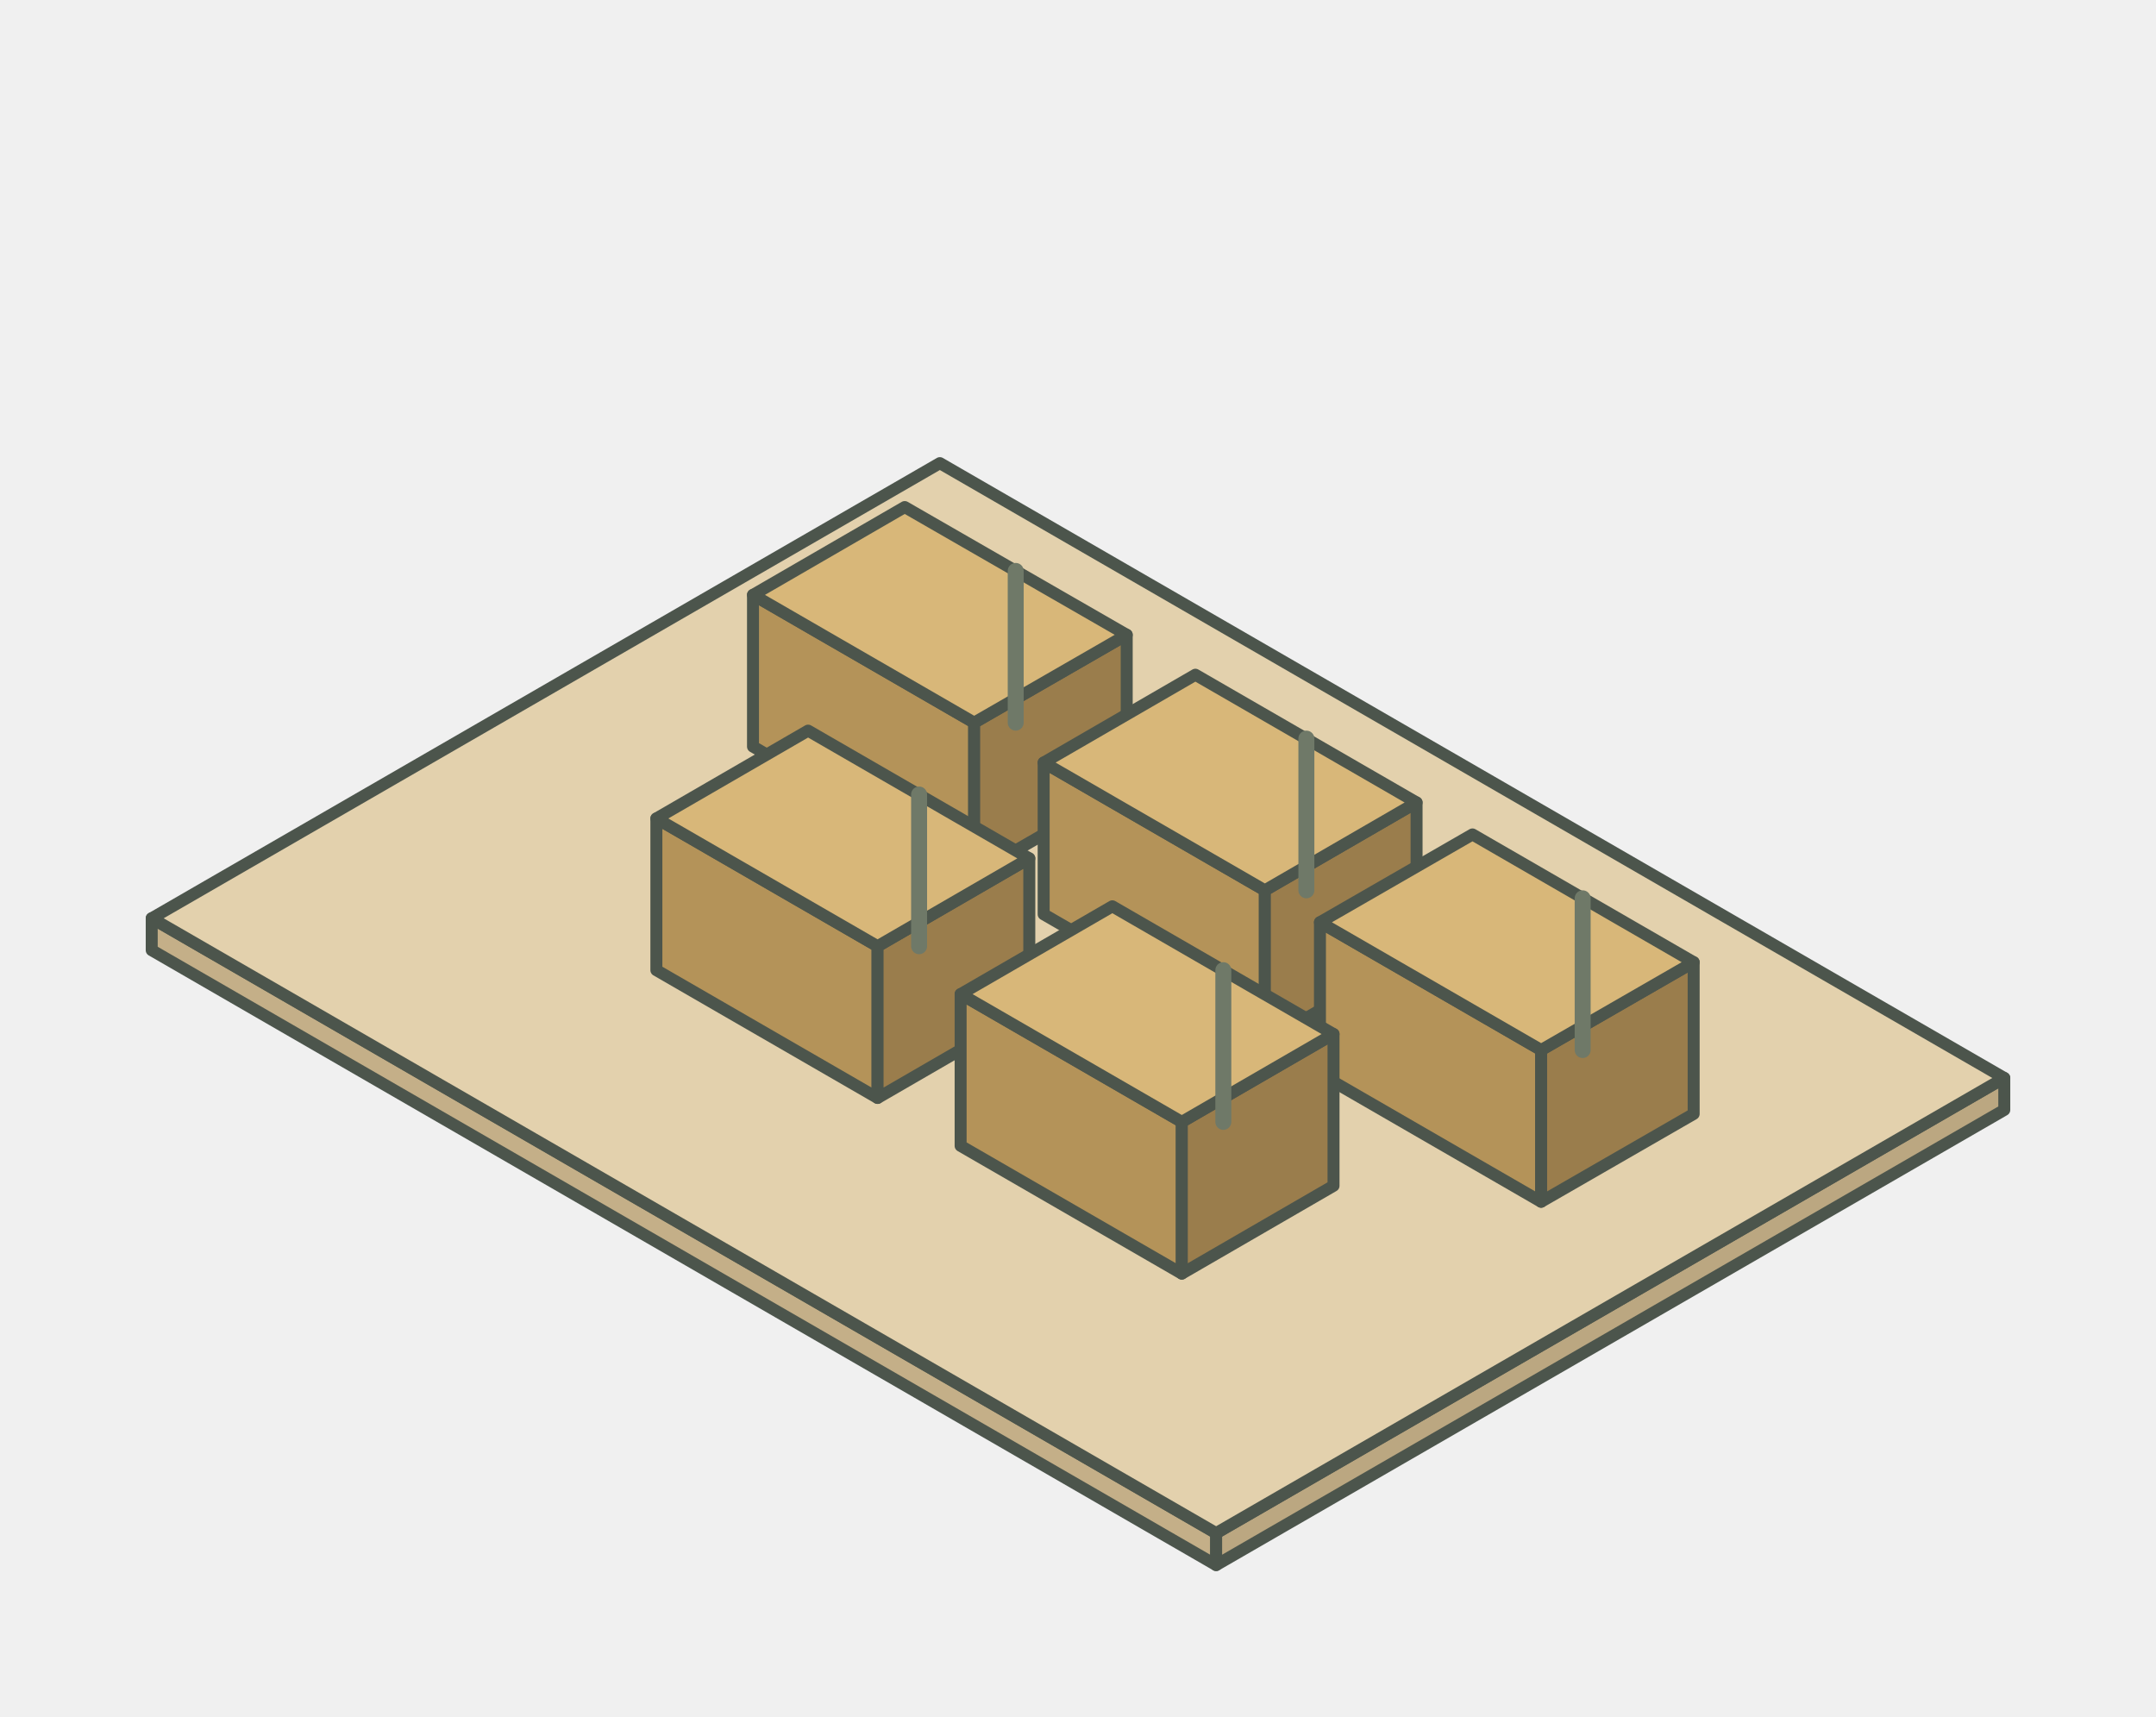
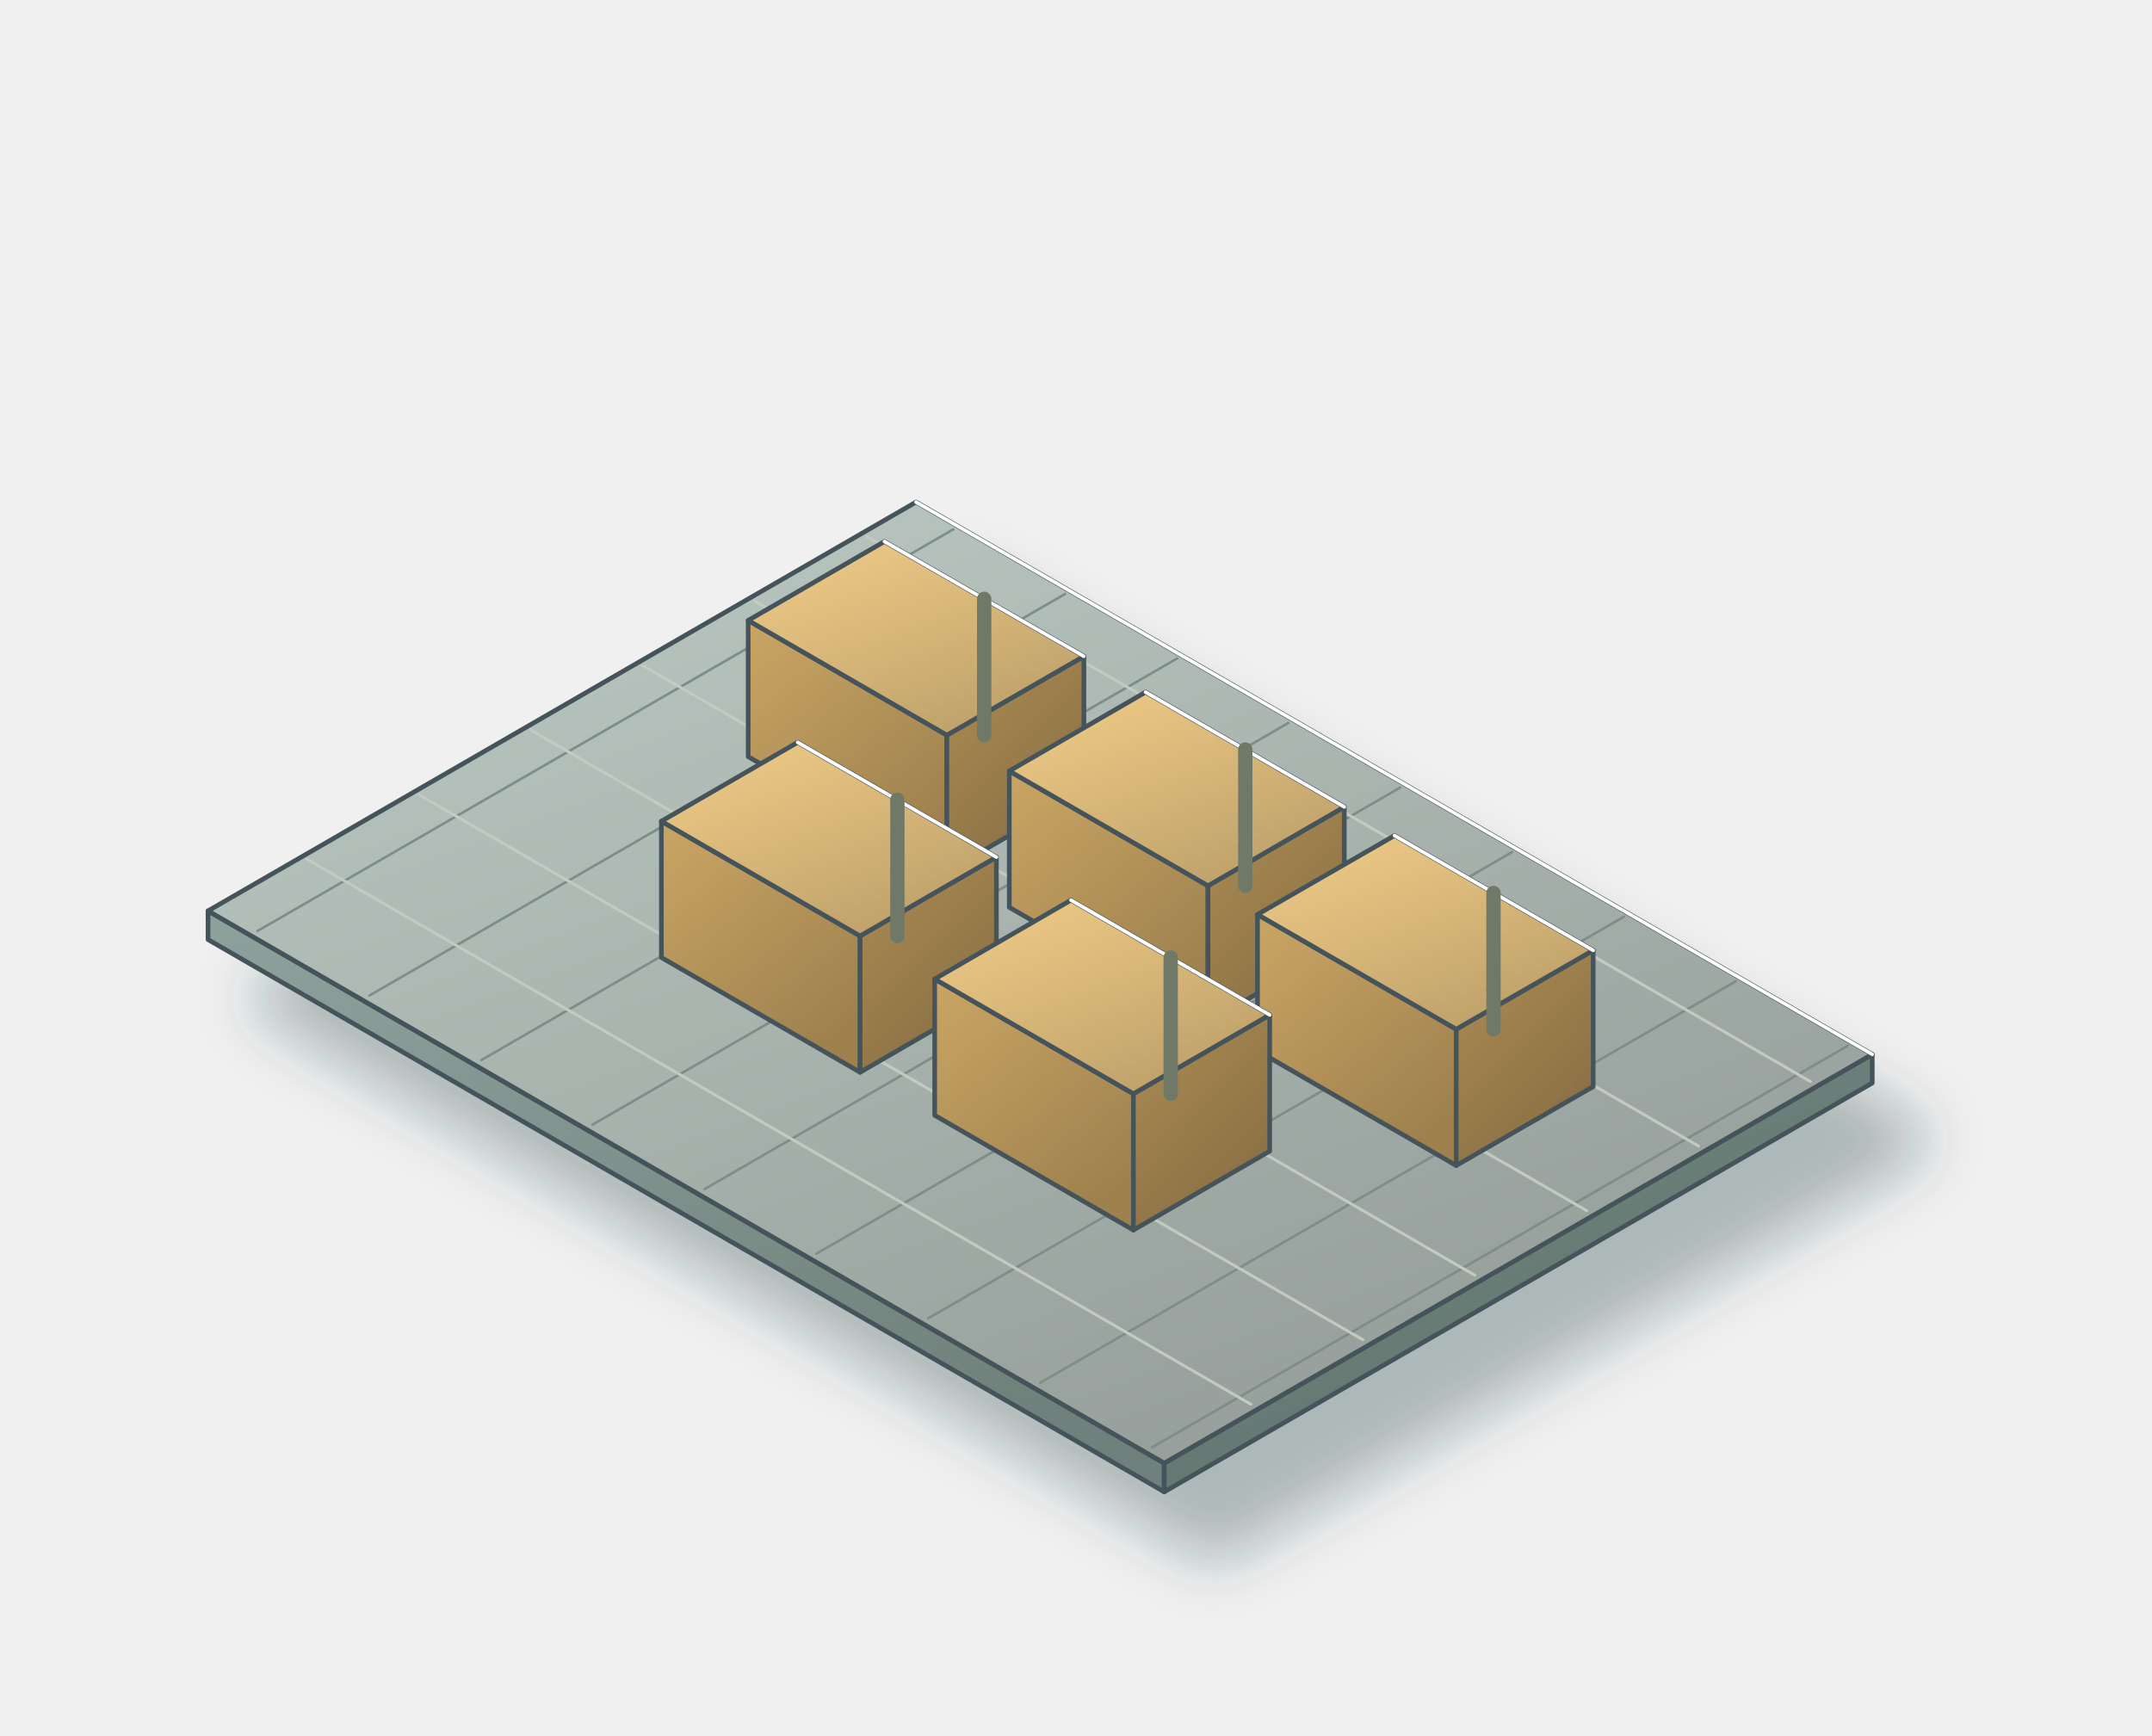
- <svg xmlns="http://www.w3.org/2000/svg" viewBox="25 0 270 215">
-   <polygon points="44.0,119.0 177.3,196.0 177.3,192.0 44.0,115.0" fill="#c4af88" stroke="#4c554c" stroke-width="1.5" stroke-linejoin="round" />
-   <polygon points="276.0,139.0 177.3,196.0 177.3,192.0 276.0,135.0" fill="#bba781" stroke="#4c554c" stroke-width="1.5" stroke-linejoin="round" />
-   <polygon points="142.7,58.0 276.0,135.0 177.3,192.0 44.0,115.0" fill="#e3d1ad" stroke="#4c554c" stroke-width="1.5" stroke-linejoin="round" />
-   <polygon points="119.3,93.5 147.0,109.5 147.0,90.5 119.3,74.5" fill="#b49359" stroke="#4c554c" stroke-width="1.5" stroke-linejoin="round" />
-   <polygon points="166.1,98.5 147.0,109.5 147.0,90.5 166.1,79.5" fill="#9a7d4c" stroke="#4c554c" stroke-width="1.5" stroke-linejoin="round" />
-   <polygon points="138.3,63.5 166.1,79.5 147.0,90.5 119.3,74.5" fill="#d8b779" stroke="#4c554c" stroke-width="1.5" stroke-linejoin="round" />
-   <path d="M152.2,90.5 L152.2,71.5" fill="none" stroke="#6f7968" stroke-width="2" stroke-linecap="round" />
-   <polygon points="155.7,114.5 183.4,130.5 183.4,111.5 155.7,95.5" fill="#b49359" stroke="#4c554c" stroke-width="1.5" stroke-linejoin="round" />
-   <polygon points="202.4,119.5 183.4,130.5 183.4,111.5 202.4,100.5" fill="#9a7d4c" stroke="#4c554c" stroke-width="1.5" stroke-linejoin="round" />
-   <polygon points="174.7,84.5 202.4,100.5 183.4,111.5 155.7,95.5" fill="#d8b779" stroke="#4c554c" stroke-width="1.5" stroke-linejoin="round" />
-   <path d="M188.6,111.5 L188.6,92.5" fill="none" stroke="#6f7968" stroke-width="2" stroke-linecap="round" />
-   <polygon points="190.3,134.5 218.0,150.5 218.0,131.5 190.3,115.5" fill="#b49359" stroke="#4c554c" stroke-width="1.5" stroke-linejoin="round" />
-   <polygon points="237.1,139.5 218.0,150.5 218.0,131.5 237.1,120.5" fill="#9a7d4c" stroke="#4c554c" stroke-width="1.5" stroke-linejoin="round" />
-   <polygon points="209.4,104.5 237.1,120.5 218.0,131.5 190.3,115.5" fill="#d8b779" stroke="#4c554c" stroke-width="1.5" stroke-linejoin="round" />
-   <path d="M223.2,131.5 L223.2,112.5" fill="none" stroke="#6f7968" stroke-width="2" stroke-linecap="round" />
-   <polygon points="107.2,121.5 134.9,137.5 134.9,118.5 107.2,102.5" fill="#b49359" stroke="#4c554c" stroke-width="1.5" stroke-linejoin="round" />
-   <polygon points="153.9,126.5 134.9,137.5 134.9,118.5 153.9,107.5" fill="#9a7d4c" stroke="#4c554c" stroke-width="1.5" stroke-linejoin="round" />
-   <polygon points="126.2,91.5 153.9,107.5 134.9,118.5 107.2,102.5" fill="#d8b779" stroke="#4c554c" stroke-width="1.5" stroke-linejoin="round" />
-   <path d="M140.1,118.5 L140.1,99.5" fill="none" stroke="#6f7968" stroke-width="2" stroke-linecap="round" />
-   <polygon points="145.3,143.5 173.0,159.5 173.0,140.5 145.3,124.5" fill="#b49359" stroke="#4c554c" stroke-width="1.5" stroke-linejoin="round" />
-   <polygon points="192.0,148.5 173.0,159.5 173.0,140.5 192.0,129.5" fill="#9a7d4c" stroke="#4c554c" stroke-width="1.5" stroke-linejoin="round" />
-   <polygon points="164.3,113.5 192.0,129.5 173.0,140.5 145.3,124.5" fill="#d8b779" stroke="#4c554c" stroke-width="1.5" stroke-linejoin="round" />
-   <path d="M178.2,140.5 L178.2,121.5" fill="none" stroke="#6f7968" stroke-width="2" stroke-linecap="round" />
+ <svg xmlns="http://www.w3.org/2000/svg" viewBox="15 -12 300 242">
+   <defs>
+     <radialGradient id="foliage" cx="30%" cy="25%">
+       <stop stop-color="#c6d58b" />
+       <stop offset=".4" stop-color="#729558" />
+       <stop offset="1" stop-color="#355d47" />
+     </radialGradient>
+     <linearGradient id="glass" x2="1" y2="1">
+       <stop stop-color="#b4d8dc" />
+       <stop offset=".45" stop-color="#4f7d8a" />
+       <stop offset=".5" stop-color="#b3cace" />
+       <stop offset="1" stop-color="#355461" />
+     </linearGradient>
+     <filter id="shadow" x="-35%" y="-35%" width="180%" height="190%">
+       <feDropShadow dx="7" dy="10" stdDeviation="4" flood-color="#223c3c" flood-opacity=".32" />
+     </filter>
+     <linearGradient id="7f918c-wall" x1="0" y1="0" x2=".65" y2="1">
+       <stop stop-color="#8ea29d" />
+       <stop offset=".52" stop-color="#7f918c" />
+       <stop offset="1" stop-color="#70807b" />
+     </linearGradient>
+     <linearGradient id="6a7e78-shade" x1="0" y1="0" x2=".65" y2="1">
+       <stop stop-color="#778d86" />
+       <stop offset=".52" stop-color="#6a7e78" />
+       <stop offset="1" stop-color="#5d6f6a" />
+     </linearGradient>
+     <linearGradient id="a9b4af-roof" x1="0" y1="0" x2=".65" y2="1">
+       <stop stop-color="#bdcac4" />
+       <stop offset=".52" stop-color="#a9b4af" />
+       <stop offset="1" stop-color="#959e9a" />
+     </linearGradient>
+     <linearGradient id="c08c39-wall" x1="0" y1="0" x2=".65" y2="1">
+       <stop stop-color="#d79d40" />
+       <stop offset=".52" stop-color="#c08c39" />
+       <stop offset="1" stop-color="#a97b32" />
+     </linearGradient>
+     <linearGradient id="ae7d31-shade" x1="0" y1="0" x2=".65" y2="1">
+       <stop stop-color="#c38c37" />
+       <stop offset=".52" stop-color="#ae7d31" />
+       <stop offset="1" stop-color="#996e2b" />
+     </linearGradient>
+     <linearGradient id="d8a341-roof" x1="0" y1="0" x2=".65" y2="1">
+       <stop stop-color="#f2b749" />
+       <stop offset=".52" stop-color="#d8a341" />
+       <stop offset="1" stop-color="#be8f39" />
+     </linearGradient>
+     <linearGradient id="9d9c8d-wall" x1="0" y1="0" x2=".65" y2="1">
+       <stop stop-color="#b0af9e" />
+       <stop offset=".52" stop-color="#9d9c8d" />
+       <stop offset="1" stop-color="#8a897c" />
+     </linearGradient>
+     <linearGradient id="8b978d-shade" x1="0" y1="0" x2=".65" y2="1">
+       <stop stop-color="#9ca99e" />
+       <stop offset=".52" stop-color="#8b978d" />
+       <stop offset="1" stop-color="#7a857c" />
+     </linearGradient>
+     <linearGradient id="bdbeb0-roof" x1="0" y1="0" x2=".65" y2="1">
+       <stop stop-color="#d4d5c5" />
+       <stop offset=".52" stop-color="#bdbeb0" />
+       <stop offset="1" stop-color="#a6a79b" />
+     </linearGradient>
+     <linearGradient id="67817e-wall" x1="0" y1="0" x2=".65" y2="1">
+       <stop stop-color="#73908d" />
+       <stop offset=".52" stop-color="#67817e" />
+       <stop offset="1" stop-color="#5b726f" />
+     </linearGradient>
+     <linearGradient id="466561-shade" x1="0" y1="0" x2=".65" y2="1">
+       <stop stop-color="#4e716d" />
+       <stop offset=".52" stop-color="#466561" />
+       <stop offset="1" stop-color="#3e5955" />
+     </linearGradient>
+     <linearGradient id="8b9b97-roof" x1="0" y1="0" x2=".65" y2="1">
+       <stop stop-color="#9caea9" />
+       <stop offset=".52" stop-color="#8b9b97" />
+       <stop offset="1" stop-color="#7a8885" />
+     </linearGradient>
+     <linearGradient id="a6b8ba-wall" x1="0" y1="0" x2=".65" y2="1">
+       <stop stop-color="#baced0" />
+       <stop offset=".52" stop-color="#a6b8ba" />
+       <stop offset="1" stop-color="#92a2a4" />
+     </linearGradient>
+     <linearGradient id="6f898c-shade" x1="0" y1="0" x2=".65" y2="1">
+       <stop stop-color="#7c999d" />
+       <stop offset=".52" stop-color="#6f898c" />
+       <stop offset="1" stop-color="#62797b" />
+     </linearGradient>
+     <linearGradient id="cbd3d2-roof" x1="0" y1="0" x2=".65" y2="1">
+       <stop stop-color="#e3eceb" />
+       <stop offset=".52" stop-color="#cbd3d2" />
+       <stop offset="1" stop-color="#b3bab9" />
+     </linearGradient>
+     <linearGradient id="b5c3c1-wall" x1="0" y1="0" x2=".65" y2="1">
+       <stop stop-color="#cbdad8" />
+       <stop offset=".52" stop-color="#b5c3c1" />
+       <stop offset="1" stop-color="#9facaa" />
+     </linearGradient>
+     <linearGradient id="91a7a7-shade" x1="0" y1="0" x2=".65" y2="1">
+       <stop stop-color="#a2bbbb" />
+       <stop offset=".52" stop-color="#91a7a7" />
+       <stop offset="1" stop-color="#809393" />
+     </linearGradient>
+     <linearGradient id="e4e5dd-roof" x1="0" y1="0" x2=".65" y2="1">
+       <stop stop-color="#fffff8" />
+       <stop offset=".52" stop-color="#e4e5dd" />
+       <stop offset="1" stop-color="#c9cac2" />
+     </linearGradient>
+     <linearGradient id="879c97-wall" x1="0" y1="0" x2=".65" y2="1">
+       <stop stop-color="#97afa9" />
+       <stop offset=".52" stop-color="#879c97" />
+       <stop offset="1" stop-color="#778985" />
+     </linearGradient>
+     <linearGradient id="667f7b-shade" x1="0" y1="0" x2=".65" y2="1">
+       <stop stop-color="#728e8a" />
+       <stop offset=".52" stop-color="#667f7b" />
+       <stop offset="1" stop-color="#5a706c" />
+     </linearGradient>
+     <linearGradient id="b1b5af-roof" x1="0" y1="0" x2=".65" y2="1">
+       <stop stop-color="#c6cbc4" />
+       <stop offset=".52" stop-color="#b1b5af" />
+       <stop offset="1" stop-color="#9c9f9a" />
+     </linearGradient>
+     <linearGradient id="9daea7-wall" x1="0" y1="0" x2=".65" y2="1">
+       <stop stop-color="#b0c3bb" />
+       <stop offset=".52" stop-color="#9daea7" />
+       <stop offset="1" stop-color="#8a9993" />
+     </linearGradient>
+     <linearGradient id="728b88-shade" x1="0" y1="0" x2=".65" y2="1">
+       <stop stop-color="#809c98" />
+       <stop offset=".52" stop-color="#728b88" />
+       <stop offset="1" stop-color="#647a78" />
+     </linearGradient>
+     <linearGradient id="e0e6df-roof" x1="0" y1="0" x2=".65" y2="1">
+       <stop stop-color="#fbfffa" />
+       <stop offset=".52" stop-color="#e0e6df" />
+       <stop offset="1" stop-color="#c5cac4" />
+     </linearGradient>
+     <linearGradient id="59696b-wall" x1="0" y1="0" x2=".65" y2="1">
+       <stop stop-color="#647678" />
+       <stop offset=".52" stop-color="#59696b" />
+       <stop offset="1" stop-color="#4e5c5e" />
+     </linearGradient>
+     <linearGradient id="40575c-shade" x1="0" y1="0" x2=".65" y2="1">
+       <stop stop-color="#486167" />
+       <stop offset=".52" stop-color="#40575c" />
+       <stop offset="1" stop-color="#384d51" />
+     </linearGradient>
+     <linearGradient id="626f74-roof" x1="0" y1="0" x2=".65" y2="1">
+       <stop stop-color="#6e7c82" />
+       <stop offset=".52" stop-color="#626f74" />
+       <stop offset="1" stop-color="#566266" />
+     </linearGradient>
+     <linearGradient id="a7bbb0-wall" x1="0" y1="0" x2=".65" y2="1">
+       <stop stop-color="#bbd1c5" />
+       <stop offset=".52" stop-color="#a7bbb0" />
+       <stop offset="1" stop-color="#93a59b" />
+     </linearGradient>
+     <linearGradient id="7c9c91-shade" x1="0" y1="0" x2=".65" y2="1">
+       <stop stop-color="#8bafa2" />
+       <stop offset=".52" stop-color="#7c9c91" />
+       <stop offset="1" stop-color="#6d8980" />
+     </linearGradient>
+     <linearGradient id="d9e0d3-roof" x1="0" y1="0" x2=".65" y2="1">
+       <stop stop-color="#f3fbec" />
+       <stop offset=".52" stop-color="#d9e0d3" />
+       <stop offset="1" stop-color="#bfc5ba" />
+     </linearGradient>
+     <linearGradient id="869d98-wall" x1="0" y1="0" x2=".65" y2="1">
+       <stop stop-color="#96b0aa" />
+       <stop offset=".52" stop-color="#869d98" />
+       <stop offset="1" stop-color="#768a86" />
+     </linearGradient>
+     <linearGradient id="627d7b-shade" x1="0" y1="0" x2=".65" y2="1">
+       <stop stop-color="#6e8c8a" />
+       <stop offset=".52" stop-color="#627d7b" />
+       <stop offset="1" stop-color="#566e6c" />
+     </linearGradient>
+     <linearGradient id="d0d8d1-roof" x1="0" y1="0" x2=".65" y2="1">
+       <stop stop-color="#e9f2ea" />
+       <stop offset=".52" stop-color="#d0d8d1" />
+       <stop offset="1" stop-color="#b7beb8" />
+     </linearGradient>
+     <linearGradient id="7c9c91-wall" x1="0" y1="0" x2=".65" y2="1">
+       <stop stop-color="#8bafa2" />
+       <stop offset=".52" stop-color="#7c9c91" />
+       <stop offset="1" stop-color="#6d8980" />
+     </linearGradient>
+     <linearGradient id="688b82-shade" x1="0" y1="0" x2=".65" y2="1">
+       <stop stop-color="#749c92" />
+       <stop offset=".52" stop-color="#688b82" />
+       <stop offset="1" stop-color="#5c7a72" />
+     </linearGradient>
+     <linearGradient id="afc4b3-roof" x1="0" y1="0" x2=".65" y2="1">
+       <stop stop-color="#c4dcc8" />
+       <stop offset=".52" stop-color="#afc4b3" />
+       <stop offset="1" stop-color="#9aac9e" />
+     </linearGradient>
+     <linearGradient id="456b66-wall" x1="0" y1="0" x2=".65" y2="1">
+       <stop stop-color="#4d7872" />
+       <stop offset=".52" stop-color="#456b66" />
+       <stop offset="1" stop-color="#3d5e5a" />
+     </linearGradient>
+     <linearGradient id="35575a-shade" x1="0" y1="0" x2=".65" y2="1">
+       <stop stop-color="#3b6165" />
+       <stop offset=".52" stop-color="#35575a" />
+       <stop offset="1" stop-color="#2f4d4f" />
+     </linearGradient>
+     <linearGradient id="547d78-roof" x1="0" y1="0" x2=".65" y2="1">
+       <stop stop-color="#5e8c86" />
+       <stop offset=".52" stop-color="#547d78" />
+       <stop offset="1" stop-color="#4a6e6a" />
+     </linearGradient>
+     <linearGradient id="6f8f65-wall" x1="0" y1="0" x2=".65" y2="1">
+       <stop stop-color="#7ca071" />
+       <stop offset=".52" stop-color="#6f8f65" />
+       <stop offset="1" stop-color="#627e59" />
+     </linearGradient>
+     <linearGradient id="637d59-shade" x1="0" y1="0" x2=".65" y2="1">
+       <stop stop-color="#6f8c64" />
+       <stop offset=".52" stop-color="#637d59" />
+       <stop offset="1" stop-color="#576e4e" />
+     </linearGradient>
+     <linearGradient id="8da97c-roof" x1="0" y1="0" x2=".65" y2="1">
+       <stop stop-color="#9ebd8b" />
+       <stop offset=".52" stop-color="#8da97c" />
+       <stop offset="1" stop-color="#7c956d" />
+     </linearGradient>
+     <linearGradient id="608488-wall" x1="0" y1="0" x2=".65" y2="1">
+       <stop stop-color="#6c9498" />
+       <stop offset=".52" stop-color="#608488" />
+       <stop offset="1" stop-color="#547478" />
+     </linearGradient>
+     <linearGradient id="486770-shade" x1="0" y1="0" x2=".65" y2="1">
+       <stop stop-color="#51737d" />
+       <stop offset=".52" stop-color="#486770" />
+       <stop offset="1" stop-color="#3f5b63" />
+     </linearGradient>
+     <linearGradient id="91b7b7-roof" x1="0" y1="0" x2=".65" y2="1">
+       <stop stop-color="#a2cdcd" />
+       <stop offset=".52" stop-color="#91b7b7" />
+       <stop offset="1" stop-color="#80a1a1" />
+     </linearGradient>
+     <linearGradient id="7c956b-wall" x1="0" y1="0" x2=".65" y2="1">
+       <stop stop-color="#8ba778" />
+       <stop offset=".52" stop-color="#7c956b" />
+       <stop offset="1" stop-color="#6d835e" />
+     </linearGradient>
+     <linearGradient id="6b865d-shade" x1="0" y1="0" x2=".65" y2="1">
+       <stop stop-color="#789668" />
+       <stop offset=".52" stop-color="#6b865d" />
+       <stop offset="1" stop-color="#5e7652" />
+     </linearGradient>
+     <linearGradient id="91a87e-roof" x1="0" y1="0" x2=".65" y2="1">
+       <stop stop-color="#a2bc8d" />
+       <stop offset=".52" stop-color="#91a87e" />
+       <stop offset="1" stop-color="#80946f" />
+     </linearGradient>
+     <linearGradient id="8ba398-wall" x1="0" y1="0" x2=".65" y2="1">
+       <stop stop-color="#9cb7aa" />
+       <stop offset=".52" stop-color="#8ba398" />
+       <stop offset="1" stop-color="#7a8f86" />
+     </linearGradient>
+     <linearGradient id="65877f-shade" x1="0" y1="0" x2=".65" y2="1">
+       <stop stop-color="#71978e" />
+       <stop offset=".52" stop-color="#65877f" />
+       <stop offset="1" stop-color="#597770" />
+     </linearGradient>
+     <linearGradient id="b7c5ba-roof" x1="0" y1="0" x2=".65" y2="1">
+       <stop stop-color="#cdddd0" />
+       <stop offset=".52" stop-color="#b7c5ba" />
+       <stop offset="1" stop-color="#a1ada4" />
+     </linearGradient>
+     <linearGradient id="76988c-wall" x1="0" y1="0" x2=".65" y2="1">
+       <stop stop-color="#84aa9d" />
+       <stop offset=".52" stop-color="#76988c" />
+       <stop offset="1" stop-color="#68867b" />
+     </linearGradient>
+     <linearGradient id="809e92-wall" x1="0" y1="0" x2=".65" y2="1">
+       <stop stop-color="#8fb1a4" />
+       <stop offset=".52" stop-color="#809e92" />
+       <stop offset="1" stop-color="#718b80" />
+     </linearGradient>
+     <linearGradient id="5f7f77-shade" x1="0" y1="0" x2=".65" y2="1">
+       <stop stop-color="#6a8e85" />
+       <stop offset=".52" stop-color="#5f7f77" />
+       <stop offset="1" stop-color="#547069" />
+     </linearGradient>
+     <linearGradient id="b5c7bd-roof" x1="0" y1="0" x2=".65" y2="1">
+       <stop stop-color="#cbdfd4" />
+       <stop offset=".52" stop-color="#b5c7bd" />
+       <stop offset="1" stop-color="#9fafa6" />
+     </linearGradient>
+     <linearGradient id="607d82-wall" x1="0" y1="0" x2=".65" y2="1">
+       <stop stop-color="#6c8c92" />
+       <stop offset=".52" stop-color="#607d82" />
+       <stop offset="1" stop-color="#546e72" />
+     </linearGradient>
+     <linearGradient id="3b5864-shade" x1="0" y1="0" x2=".65" y2="1">
+       <stop stop-color="#426370" />
+       <stop offset=".52" stop-color="#3b5864" />
+       <stop offset="1" stop-color="#344d58" />
+     </linearGradient>
+     <linearGradient id="9eb5b3-roof" x1="0" y1="0" x2=".65" y2="1">
+       <stop stop-color="#b1cbc8" />
+       <stop offset=".52" stop-color="#9eb5b3" />
+       <stop offset="1" stop-color="#8b9f9e" />
+     </linearGradient>
+     <linearGradient id="91a99a-wall" x1="0" y1="0" x2=".65" y2="1">
+       <stop stop-color="#a2bdac" />
+       <stop offset=".52" stop-color="#91a99a" />
+       <stop offset="1" stop-color="#809588" />
+     </linearGradient>
+     <linearGradient id="708f81-shade" x1="0" y1="0" x2=".65" y2="1">
+       <stop stop-color="#7da090" />
+       <stop offset=".52" stop-color="#708f81" />
+       <stop offset="1" stop-color="#637e72" />
+     </linearGradient>
+     <linearGradient id="cdd6c8-roof" x1="0" y1="0" x2=".65" y2="1">
+       <stop stop-color="#e6f0e0" />
+       <stop offset=".52" stop-color="#cdd6c8" />
+       <stop offset="1" stop-color="#b4bcb0" />
+     </linearGradient>
+     <linearGradient id="bdc8bc-wall" x1="0" y1="0" x2=".65" y2="1">
+       <stop stop-color="#d4e0d3" />
+       <stop offset=".52" stop-color="#bdc8bc" />
+       <stop offset="1" stop-color="#a6b0a5" />
+     </linearGradient>
+     <linearGradient id="8baba0-shade" x1="0" y1="0" x2=".65" y2="1">
+       <stop stop-color="#9cc0b3" />
+       <stop offset=".52" stop-color="#8baba0" />
+       <stop offset="1" stop-color="#7a968d" />
+     </linearGradient>
+     <linearGradient id="dbdfd0-roof" x1="0" y1="0" x2=".65" y2="1">
+       <stop stop-color="#f5fae9" />
+       <stop offset=".52" stop-color="#dbdfd0" />
+       <stop offset="1" stop-color="#c1c4b7" />
+     </linearGradient>
+     <linearGradient id="a8b9a8-wall" x1="0" y1="0" x2=".65" y2="1">
+       <stop stop-color="#bccfbc" />
+       <stop offset=".52" stop-color="#a8b9a8" />
+       <stop offset="1" stop-color="#94a394" />
+     </linearGradient>
+     <linearGradient id="809d90-shade" x1="0" y1="0" x2=".65" y2="1">
+       <stop stop-color="#8fb0a1" />
+       <stop offset=".52" stop-color="#809d90" />
+       <stop offset="1" stop-color="#718a7f" />
+     </linearGradient>
+     <linearGradient id="d3d9c8-roof" x1="0" y1="0" x2=".65" y2="1">
+       <stop stop-color="#ecf3e0" />
+       <stop offset=".52" stop-color="#d3d9c8" />
+       <stop offset="1" stop-color="#babfb0" />
+     </linearGradient>
+     <linearGradient id="8ba79b-wall" x1="0" y1="0" x2=".65" y2="1">
+       <stop stop-color="#9cbbae" />
+       <stop offset=".52" stop-color="#8ba79b" />
+       <stop offset="1" stop-color="#7a9388" />
+     </linearGradient>
+     <linearGradient id="698b82-shade" x1="0" y1="0" x2=".65" y2="1">
+       <stop stop-color="#769c92" />
+       <stop offset=".52" stop-color="#698b82" />
+       <stop offset="1" stop-color="#5c7a72" />
+     </linearGradient>
+     <linearGradient id="abc0b0-roof" x1="0" y1="0" x2=".65" y2="1">
+       <stop stop-color="#c0d7c5" />
+       <stop offset=".52" stop-color="#abc0b0" />
+       <stop offset="1" stop-color="#96a99b" />
+     </linearGradient>
+     <linearGradient id="e1e4d4-roof" x1="0" y1="0" x2=".65" y2="1">
+       <stop stop-color="#fcffed" />
+       <stop offset=".52" stop-color="#e1e4d4" />
+       <stop offset="1" stop-color="#c6c9bb" />
+     </linearGradient>
+     <linearGradient id="f4edd9-roof" x1="0" y1="0" x2=".65" y2="1">
+       <stop stop-color="#fffff3" />
+       <stop offset=".52" stop-color="#f4edd9" />
+       <stop offset="1" stop-color="#d7d1bf" />
+     </linearGradient>
+     <linearGradient id="b28a43-wall" x1="0" y1="0" x2=".65" y2="1">
+       <stop stop-color="#c79b4b" />
+       <stop offset=".52" stop-color="#b28a43" />
+       <stop offset="1" stop-color="#9d793b" />
+     </linearGradient>
+     <linearGradient id="a07736-shade" x1="0" y1="0" x2=".65" y2="1">
+       <stop stop-color="#b3853c" />
+       <stop offset=".52" stop-color="#a07736" />
+       <stop offset="1" stop-color="#8d6930" />
+     </linearGradient>
+     <linearGradient id="849c95-wall" x1="0" y1="0" x2=".65" y2="1">
+       <stop stop-color="#94afa7" />
+       <stop offset=".52" stop-color="#849c95" />
+       <stop offset="1" stop-color="#748983" />
+     </linearGradient>
+     <linearGradient id="516f72-shade" x1="0" y1="0" x2=".65" y2="1">
+       <stop stop-color="#5b7c80" />
+       <stop offset=".52" stop-color="#516f72" />
+       <stop offset="1" stop-color="#476264" />
+     </linearGradient>
+     <linearGradient id="b8c6bf-roof" x1="0" y1="0" x2=".65" y2="1">
+       <stop stop-color="#ceded6" />
+       <stop offset=".52" stop-color="#b8c6bf" />
+       <stop offset="1" stop-color="#a2aea8" />
+     </linearGradient>
+     <linearGradient id="bf8b3d-wall" x1="0" y1="0" x2=".65" y2="1">
+       <stop stop-color="#d69c44" />
+       <stop offset=".52" stop-color="#bf8b3d" />
+       <stop offset="1" stop-color="#a87a36" />
+     </linearGradient>
+     <linearGradient id="a47132-shade" x1="0" y1="0" x2=".65" y2="1">
+       <stop stop-color="#b87f38" />
+       <stop offset=".52" stop-color="#a47132" />
+       <stop offset="1" stop-color="#90632c" />
+     </linearGradient>
+     <linearGradient id="afb8aa-wall" x1="0" y1="0" x2=".65" y2="1">
+       <stop stop-color="#c4cebe" />
+       <stop offset=".52" stop-color="#afb8aa" />
+       <stop offset="1" stop-color="#9aa296" />
+     </linearGradient>
+     <linearGradient id="78988b-shade" x1="0" y1="0" x2=".65" y2="1">
+       <stop stop-color="#86aa9c" />
+       <stop offset=".52" stop-color="#78988b" />
+       <stop offset="1" stop-color="#6a867a" />
+     </linearGradient>
+     <linearGradient id="435654-wall" x1="0" y1="0" x2=".65" y2="1">
+       <stop stop-color="#4b605e" />
+       <stop offset=".52" stop-color="#435654" />
+       <stop offset="1" stop-color="#3b4c4a" />
+     </linearGradient>
+     <linearGradient id="2d454b-shade" x1="0" y1="0" x2=".65" y2="1">
+       <stop stop-color="#324d54" />
+       <stop offset=".52" stop-color="#2d454b" />
+       <stop offset="1" stop-color="#283d42" />
+     </linearGradient>
+     <linearGradient id="6a7c76-roof" x1="0" y1="0" x2=".65" y2="1">
+       <stop stop-color="#778b84" />
+       <stop offset=".52" stop-color="#6a7c76" />
+       <stop offset="1" stop-color="#5d6d68" />
+     </linearGradient>
+     <linearGradient id="35575a-wall" x1="0" y1="0" x2=".65" y2="1">
+       <stop stop-color="#3b6165" />
+       <stop offset=".52" stop-color="#35575a" />
+       <stop offset="1" stop-color="#2f4d4f" />
+     </linearGradient>
+     <linearGradient id="35575a-roof" x1="0" y1="0" x2=".65" y2="1">
+       <stop stop-color="#3b6165" />
+       <stop offset=".52" stop-color="#35575a" />
+       <stop offset="1" stop-color="#2f4d4f" />
+     </linearGradient>
+     <linearGradient id="b5863a-wall" x1="0" y1="0" x2=".65" y2="1">
+       <stop stop-color="#cb9641" />
+       <stop offset=".52" stop-color="#b5863a" />
+       <stop offset="1" stop-color="#9f7633" />
+     </linearGradient>
+     <linearGradient id="a67831-shade" x1="0" y1="0" x2=".65" y2="1">
+       <stop stop-color="#ba8637" />
+       <stop offset=".52" stop-color="#a67831" />
+       <stop offset="1" stop-color="#926a2b" />
+     </linearGradient>
+     <linearGradient id="9bb5aa-wall" x1="0" y1="0" x2=".65" y2="1">
+       <stop stop-color="#aecbbe" />
+       <stop offset=".52" stop-color="#9bb5aa" />
+       <stop offset="1" stop-color="#889f96" />
+     </linearGradient>
+     <linearGradient id="547d78-shade" x1="0" y1="0" x2=".65" y2="1">
+       <stop stop-color="#5e8c86" />
+       <stop offset=".52" stop-color="#547d78" />
+       <stop offset="1" stop-color="#4a6e6a" />
+     </linearGradient>
+     <linearGradient id="547d78-wall" x1="0" y1="0" x2=".65" y2="1">
+       <stop stop-color="#5e8c86" />
+       <stop offset=".52" stop-color="#547d78" />
+       <stop offset="1" stop-color="#4a6e6a" />
+     </linearGradient>
+     <linearGradient id="aebcae-wall" x1="0" y1="0" x2=".65" y2="1">
+       <stop stop-color="#c3d3c3" />
+       <stop offset=".52" stop-color="#aebcae" />
+       <stop offset="1" stop-color="#99a599" />
+     </linearGradient>
+     <linearGradient id="8ca597-shade" x1="0" y1="0" x2=".65" y2="1">
+       <stop stop-color="#9db9a9" />
+       <stop offset=".52" stop-color="#8ca597" />
+       <stop offset="1" stop-color="#7b9185" />
+     </linearGradient>
+     <linearGradient id="d5d7c7-roof" x1="0" y1="0" x2=".65" y2="1">
+       <stop stop-color="#eff1df" />
+       <stop offset=".52" stop-color="#d5d7c7" />
+       <stop offset="1" stop-color="#bbbdaf" />
+     </linearGradient>
+     <linearGradient id="bd8e42-wall" x1="0" y1="0" x2=".65" y2="1">
+       <stop stop-color="#d49f4a" />
+       <stop offset=".52" stop-color="#bd8e42" />
+       <stop offset="1" stop-color="#a67d3a" />
+     </linearGradient>
+     <linearGradient id="a77e3b-shade" x1="0" y1="0" x2=".65" y2="1">
+       <stop stop-color="#bb8d42" />
+       <stop offset=".52" stop-color="#a77e3b" />
+       <stop offset="1" stop-color="#936f34" />
+     </linearGradient>
+     <linearGradient id="aac3b6-wall" x1="0" y1="0" x2=".65" y2="1">
+       <stop stop-color="#bedacc" />
+       <stop offset=".52" stop-color="#aac3b6" />
+       <stop offset="1" stop-color="#96aca0" />
+     </linearGradient>
+     <linearGradient id="e0c98d-wall" x1="0" y1="0" x2=".65" y2="1">
+       <stop stop-color="#fbe19e" />
+       <stop offset=".52" stop-color="#e0c98d" />
+       <stop offset="1" stop-color="#c5b17c" />
+     </linearGradient>
+     <linearGradient id="bfa271-shade" x1="0" y1="0" x2=".65" y2="1">
+       <stop stop-color="#d6b57f" />
+       <stop offset=".52" stop-color="#bfa271" />
+       <stop offset="1" stop-color="#a88f63" />
+     </linearGradient>
+     <linearGradient id="fff4bc-roof" x1="0" y1="0" x2=".65" y2="1">
+       <stop stop-color="#ffffd3" />
+       <stop offset=".52" stop-color="#fff4bc" />
+       <stop offset="1" stop-color="#e0d7a5" />
+     </linearGradient>
+     <linearGradient id="96b3a5-wall" x1="0" y1="0" x2=".65" y2="1">
+       <stop stop-color="#a8c8b9" />
+       <stop offset=".52" stop-color="#96b3a5" />
+       <stop offset="1" stop-color="#849e91" />
+     </linearGradient>
+     <linearGradient id="72958a-shade" x1="0" y1="0" x2=".65" y2="1">
+       <stop stop-color="#80a79b" />
+       <stop offset=".52" stop-color="#72958a" />
+       <stop offset="1" stop-color="#648379" />
+     </linearGradient>
+     <linearGradient id="ccdbcd-roof" x1="0" y1="0" x2=".65" y2="1">
+       <stop stop-color="#e4f5e6" />
+       <stop offset=".52" stop-color="#ccdbcd" />
+       <stop offset="1" stop-color="#b4c1b4" />
+     </linearGradient>
+     <linearGradient id="8aa79a-wall" x1="0" y1="0" x2=".65" y2="1">
+       <stop stop-color="#9bbbac" />
+       <stop offset=".52" stop-color="#8aa79a" />
+       <stop offset="1" stop-color="#799388" />
+     </linearGradient>
+     <linearGradient id="63877d-shade" x1="0" y1="0" x2=".65" y2="1">
+       <stop stop-color="#6f978c" />
+       <stop offset=".52" stop-color="#63877d" />
+       <stop offset="1" stop-color="#57776e" />
+     </linearGradient>
+     <linearGradient id="b9ccbf-roof" x1="0" y1="0" x2=".65" y2="1">
+       <stop stop-color="#cfe4d6" />
+       <stop offset=".52" stop-color="#b9ccbf" />
+       <stop offset="1" stop-color="#a3b4a8" />
+     </linearGradient>
+     <linearGradient id="a7bcae-wall" x1="0" y1="0" x2=".65" y2="1">
+       <stop stop-color="#bbd3c3" />
+       <stop offset=".52" stop-color="#a7bcae" />
+       <stop offset="1" stop-color="#93a599" />
+     </linearGradient>
+     <linearGradient id="9cb6a6-wall" x1="0" y1="0" x2=".65" y2="1">
+       <stop stop-color="#afccba" />
+       <stop offset=".52" stop-color="#9cb6a6" />
+       <stop offset="1" stop-color="#89a092" />
+     </linearGradient>
+     <linearGradient id="75988a-shade" x1="0" y1="0" x2=".65" y2="1">
+       <stop stop-color="#83aa9b" />
+       <stop offset=".52" stop-color="#75988a" />
+       <stop offset="1" stop-color="#678679" />
+     </linearGradient>
+     <linearGradient id="cdd8c9-roof" x1="0" y1="0" x2=".65" y2="1">
+       <stop stop-color="#e6f2e1" />
+       <stop offset=".52" stop-color="#cdd8c9" />
+       <stop offset="1" stop-color="#b4beb1" />
+     </linearGradient>
+     <linearGradient id="cfceba-wall" x1="0" y1="0" x2=".65" y2="1">
+       <stop stop-color="#e8e7d0" />
+       <stop offset=".52" stop-color="#cfceba" />
+       <stop offset="1" stop-color="#b6b5a4" />
+     </linearGradient>
+     <linearGradient id="9fb3a2-shade" x1="0" y1="0" x2=".65" y2="1">
+       <stop stop-color="#b2c8b5" />
+       <stop offset=".52" stop-color="#9fb3a2" />
+       <stop offset="1" stop-color="#8c9e8f" />
+     </linearGradient>
+     <linearGradient id="b78e49-wall" x1="0" y1="0" x2=".65" y2="1">
+       <stop stop-color="#cd9f52" />
+       <stop offset=".52" stop-color="#b78e49" />
+       <stop offset="1" stop-color="#a17d40" />
+     </linearGradient>
+     <linearGradient id="a17a3a-shade" x1="0" y1="0" x2=".65" y2="1">
+       <stop stop-color="#b48941" />
+       <stop offset=".52" stop-color="#a17a3a" />
+       <stop offset="1" stop-color="#8e6b33" />
+     </linearGradient>
+     <linearGradient id="b49359-wall" x1="0" y1="0" x2=".65" y2="1">
+       <stop stop-color="#caa564" />
+       <stop offset=".52" stop-color="#b49359" />
+       <stop offset="1" stop-color="#9e814e" />
+     </linearGradient>
+     <linearGradient id="9a7d4c-shade" x1="0" y1="0" x2=".65" y2="1">
+       <stop stop-color="#ac8c55" />
+       <stop offset=".52" stop-color="#9a7d4c" />
+       <stop offset="1" stop-color="#886e43" />
+     </linearGradient>
+     <linearGradient id="d8b779-roof" x1="0" y1="0" x2=".65" y2="1">
+       <stop stop-color="#f2cd88" />
+       <stop offset=".52" stop-color="#d8b779" />
+       <stop offset="1" stop-color="#bea16a" />
+     </linearGradient>
+   </defs>
+   <style>.crane-boom{transform-origin:147px 21px;animation:sway 7s ease-in-out infinite alternate}@keyframes sway{to{transform:rotate(2deg)}}@media(prefers-reduced-motion:reduce){*{animation:none!important}}</style>
+   <g filter="url(#shadow)">
+     <polygon points="44.0,119.0 177.3,196.0 177.3,192.0 44.0,115.0" fill="url(#7f918c-wall)" stroke="#44535a" stroke-width="0.65" stroke-linejoin="round" />
+     <polygon points="276.0,139.0 177.3,196.0 177.3,192.0 276.0,135.0" fill="url(#6a7e78-shade)" stroke="#44535a" stroke-width="0.65" stroke-linejoin="round" />
+     <polygon points="142.7,58.0 276.0,135.0 177.3,192.0 44.0,115.0" fill="url(#a9b4af-roof)" stroke="#44535a" stroke-width="0.65" stroke-linejoin="round" />
+     <path d="M142.7,58.0 L276.0,135.0" fill="none" stroke="#ffffff" stroke-width="0.5" stroke-linecap="round" />
+     <path d="M147.9,61.8 L50.9,117.8" fill="none" stroke="#7e8d87" stroke-width="0.35" stroke-linecap="round" />
+     <path d="M163.5,70.8 L66.5,126.8" fill="none" stroke="#7e8d87" stroke-width="0.35" stroke-linecap="round" />
+     <path d="M179.1,79.8 L82.1,135.8" fill="none" stroke="#7e8d87" stroke-width="0.35" stroke-linecap="round" />
+     <path d="M194.6,88.8 L97.6,144.8" fill="none" stroke="#7e8d87" stroke-width="0.35" stroke-linecap="round" />
+     <path d="M210.2,97.8 L113.2,153.8" fill="none" stroke="#7e8d87" stroke-width="0.35" stroke-linecap="round" />
+     <path d="M225.8,106.8 L128.8,162.8" fill="none" stroke="#7e8d87" stroke-width="0.35" stroke-linecap="round" />
+     <path d="M241.4,115.8 L144.4,171.8" fill="none" stroke="#7e8d87" stroke-width="0.35" stroke-linecap="round" />
+     <path d="M257.0,124.8 L160.0,180.8" fill="none" stroke="#7e8d87" stroke-width="0.35" stroke-linecap="round" />
+     <path d="M272.6,133.8 L175.6,189.8" fill="none" stroke="#7e8d87" stroke-width="0.35" stroke-linecap="round" />
+     <path d="M135.8,62.8 L267.4,138.8" fill="none" stroke="#c3cbc1" stroke-width="0.4" stroke-linecap="round" />
+     <path d="M120.2,71.8 L251.8,147.8" fill="none" stroke="#c3cbc1" stroke-width="0.4" stroke-linecap="round" />
+     <path d="M104.6,80.8 L236.2,156.8" fill="none" stroke="#c3cbc1" stroke-width="0.4" stroke-linecap="round" />
+     <path d="M89.0,89.8 L220.6,165.8" fill="none" stroke="#c3cbc1" stroke-width="0.4" stroke-linecap="round" />
+     <path d="M73.4,98.8 L205.0,174.8" fill="none" stroke="#c3cbc1" stroke-width="0.4" stroke-linecap="round" />
+     <path d="M57.8,107.8 L189.4,183.8" fill="none" stroke="#c3cbc1" stroke-width="0.4" stroke-linecap="round" />
+     <polygon points="119.3,93.5 147.0,109.5 147.0,90.5 119.3,74.5" fill="url(#b49359-wall)" stroke="#44535a" stroke-width="0.65" stroke-linejoin="round" />
+     <polygon points="166.1,98.5 147.0,109.5 147.0,90.5 166.1,79.5" fill="url(#9a7d4c-shade)" stroke="#44535a" stroke-width="0.65" stroke-linejoin="round" />
+     <polygon points="138.3,63.5 166.1,79.5 147.0,90.5 119.3,74.5" fill="url(#d8b779-roof)" stroke="#44535a" stroke-width="0.65" stroke-linejoin="round" />
+     <path d="M138.3,63.5 L166.1,79.5" fill="none" stroke="#ffffff" stroke-width="0.5" stroke-linecap="round" />
+     <path d="M152.2,90.5 L152.2,71.5" fill="none" stroke="#6f7968" stroke-width="2" stroke-linecap="round" />
+     <polygon points="155.7,114.5 183.4,130.5 183.4,111.5 155.7,95.5" fill="url(#b49359-wall)" stroke="#44535a" stroke-width="0.65" stroke-linejoin="round" />
+     <polygon points="202.4,119.5 183.4,130.5 183.4,111.5 202.4,100.5" fill="url(#9a7d4c-shade)" stroke="#44535a" stroke-width="0.65" stroke-linejoin="round" />
+     <polygon points="174.7,84.5 202.4,100.5 183.4,111.5 155.7,95.5" fill="url(#d8b779-roof)" stroke="#44535a" stroke-width="0.65" stroke-linejoin="round" />
+     <path d="M174.7,84.5 L202.4,100.5" fill="none" stroke="#ffffff" stroke-width="0.5" stroke-linecap="round" />
+     <path d="M188.6,111.5 L188.6,92.5" fill="none" stroke="#6f7968" stroke-width="2" stroke-linecap="round" />
+     <polygon points="190.3,134.5 218.0,150.5 218.0,131.5 190.3,115.5" fill="url(#b49359-wall)" stroke="#44535a" stroke-width="0.65" stroke-linejoin="round" />
+     <polygon points="237.1,139.5 218.0,150.5 218.0,131.5 237.1,120.5" fill="url(#9a7d4c-shade)" stroke="#44535a" stroke-width="0.65" stroke-linejoin="round" />
+     <polygon points="209.4,104.5 237.1,120.5 218.0,131.5 190.3,115.5" fill="url(#d8b779-roof)" stroke="#44535a" stroke-width="0.65" stroke-linejoin="round" />
+     <path d="M209.4,104.5 L237.1,120.5" fill="none" stroke="#ffffff" stroke-width="0.5" stroke-linecap="round" />
+     <path d="M223.2,131.5 L223.2,112.5" fill="none" stroke="#6f7968" stroke-width="2" stroke-linecap="round" />
+     <polygon points="107.2,121.5 134.9,137.5 134.9,118.5 107.2,102.5" fill="url(#b49359-wall)" stroke="#44535a" stroke-width="0.65" stroke-linejoin="round" />
+     <polygon points="153.9,126.5 134.9,137.5 134.9,118.5 153.9,107.5" fill="url(#9a7d4c-shade)" stroke="#44535a" stroke-width="0.65" stroke-linejoin="round" />
+     <polygon points="126.2,91.5 153.9,107.5 134.9,118.5 107.2,102.5" fill="url(#d8b779-roof)" stroke="#44535a" stroke-width="0.65" stroke-linejoin="round" />
+     <path d="M126.2,91.5 L153.9,107.5" fill="none" stroke="#ffffff" stroke-width="0.5" stroke-linecap="round" />
+     <path d="M140.1,118.5 L140.1,99.5" fill="none" stroke="#6f7968" stroke-width="2" stroke-linecap="round" />
+     <polygon points="145.3,143.5 173.0,159.5 173.0,140.5 145.3,124.5" fill="url(#b49359-wall)" stroke="#44535a" stroke-width="0.65" stroke-linejoin="round" />
+     <polygon points="192.0,148.5 173.0,159.5 173.0,140.5 192.0,129.5" fill="url(#9a7d4c-shade)" stroke="#44535a" stroke-width="0.65" stroke-linejoin="round" />
+     <polygon points="164.3,113.5 192.0,129.5 173.0,140.5 145.3,124.5" fill="url(#d8b779-roof)" stroke="#44535a" stroke-width="0.65" stroke-linejoin="round" />
+     <path d="M164.3,113.5 L192.0,129.5" fill="none" stroke="#ffffff" stroke-width="0.5" stroke-linecap="round" />
+     <path d="M178.2,140.5 L178.2,121.5" fill="none" stroke="#6f7968" stroke-width="2" stroke-linecap="round" />
+   </g>
</svg>
